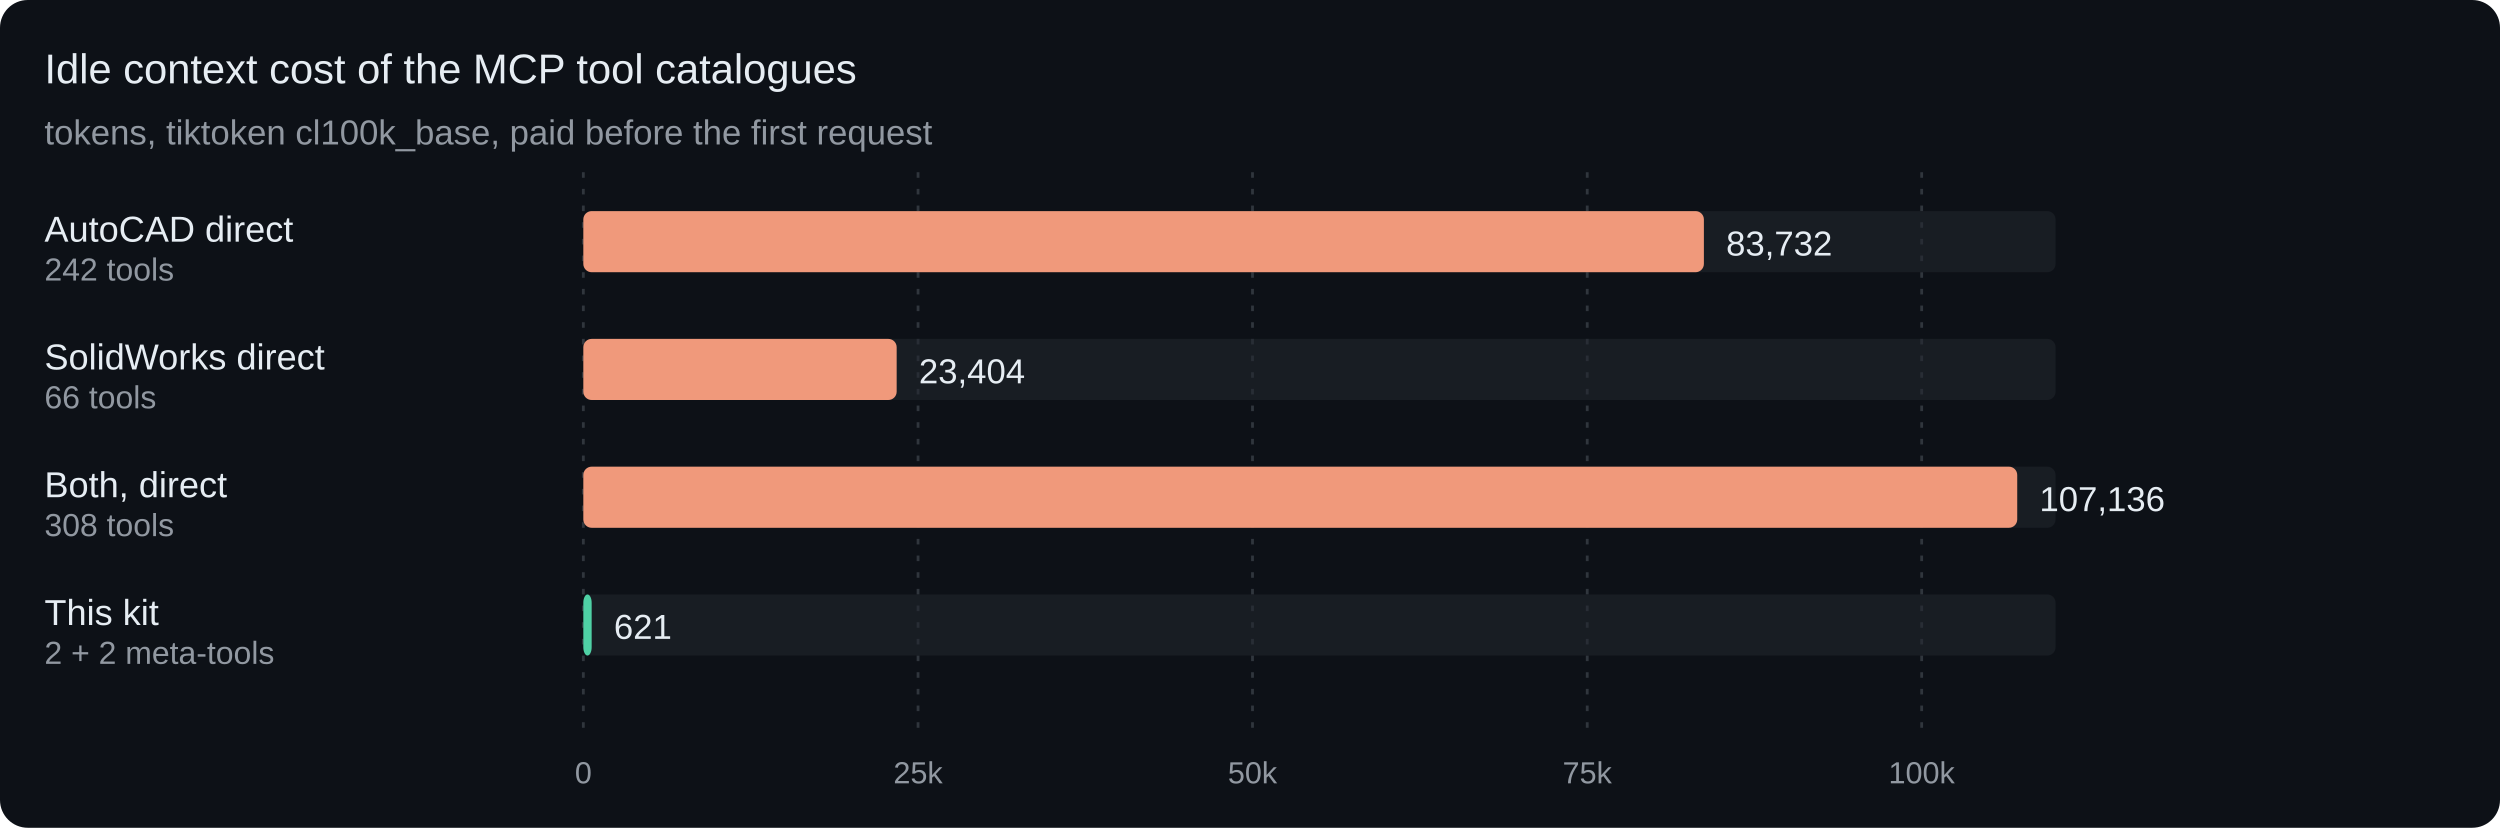
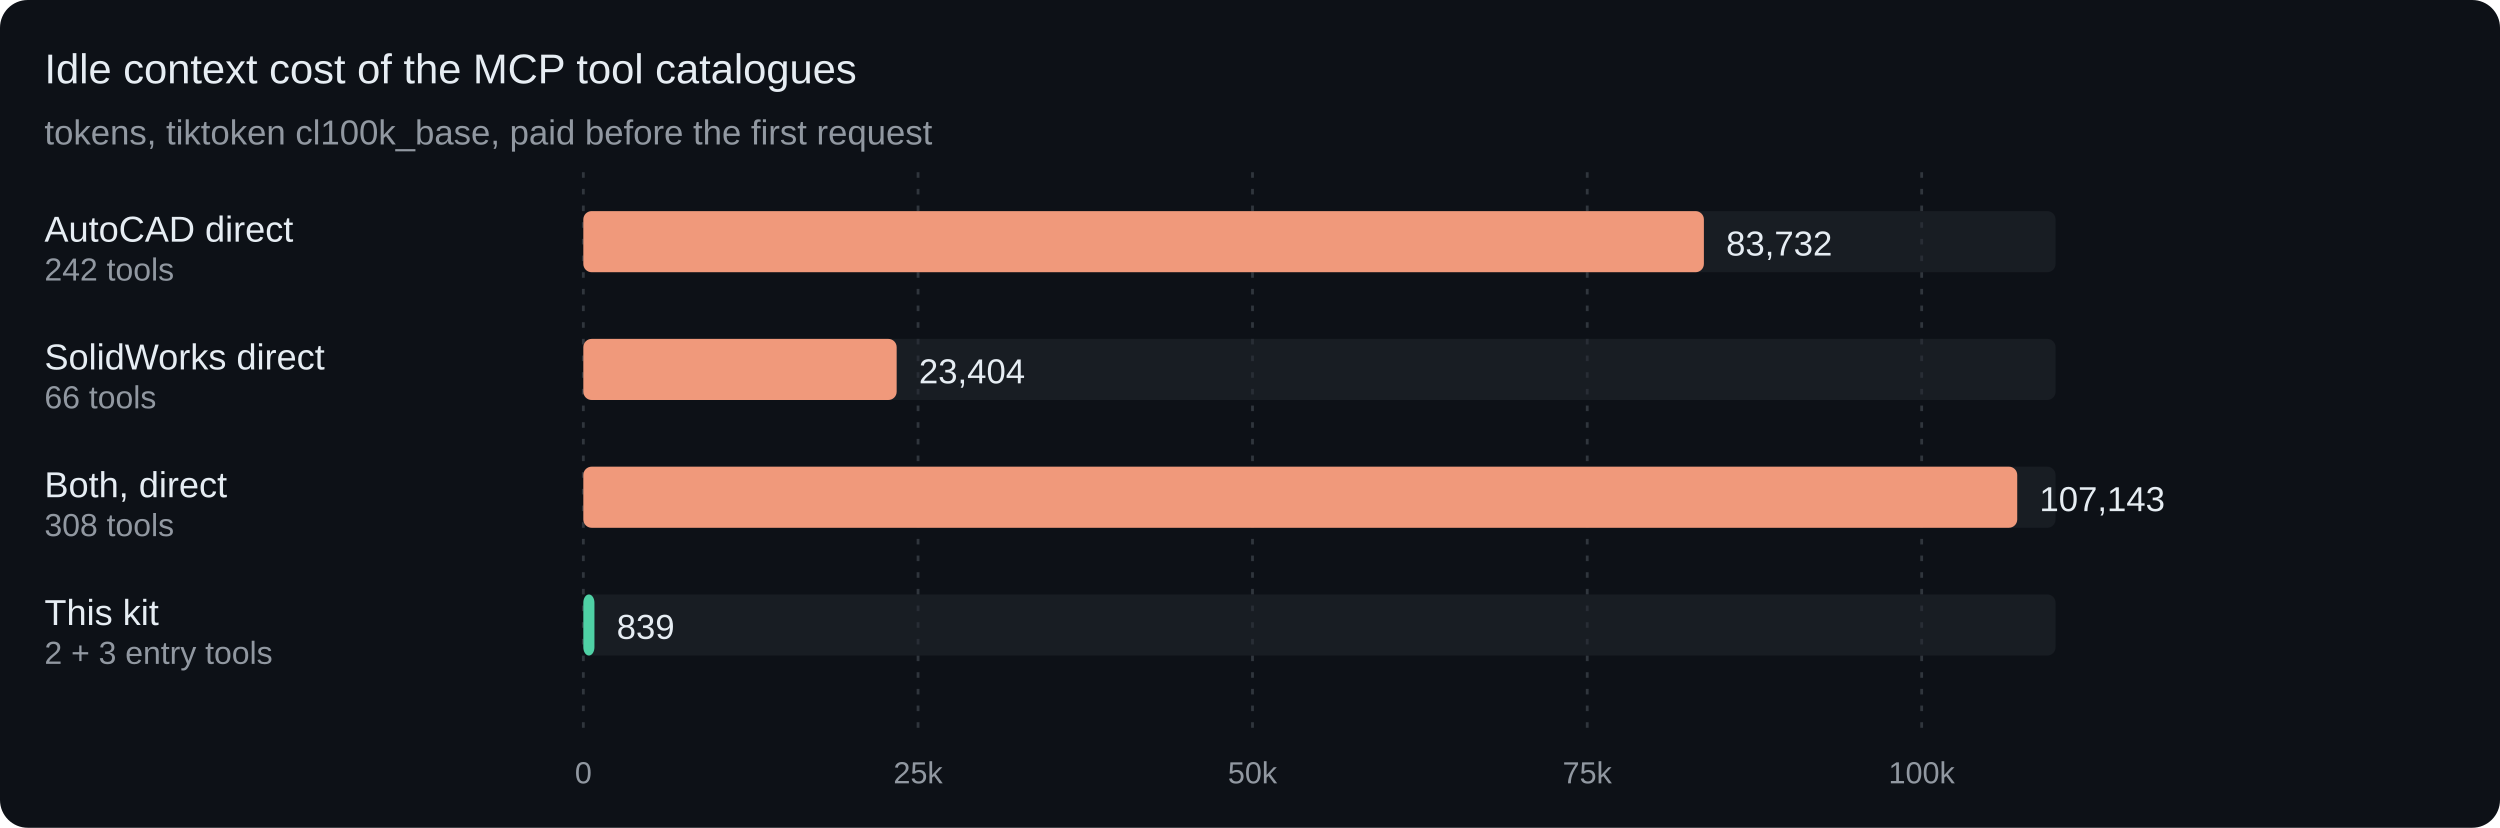
<svg xmlns="http://www.w3.org/2000/svg" viewBox="0 0 900 298" width="900" height="298" role="img" aria-labelledby="t d" font-family="'Segoe UI', -apple-system, BlinkMacSystemFont, 'Helvetica Neue', Arial, 'PingFang SC', 'Microsoft YaHei', sans-serif">
  <rect x="0" y="0" width="900" height="298" rx="10" fill="#0d1117" />
  <text x="16" y="30" font-size="15" font-weight="500" fill="#e6edf3">Idle context cost of the MCP tool catalogues</text>
  <text x="16" y="52" font-size="12.5" fill="#9198a1">tokens, tiktoken cl100k_base, paid before the first request</text>
  <line x1="210.0" y1="62" x2="210.0" y2="264" stroke="#30363d" stroke-width="1" stroke-dasharray="2 4" />
  <text x="210.0" y="282" font-size="11" fill="#9198a1" text-anchor="middle">0</text>
  <line x1="330.5" y1="62" x2="330.5" y2="264" stroke="#30363d" stroke-width="1" stroke-dasharray="2 4" />
  <text x="330.5" y="282" font-size="11" fill="#9198a1" text-anchor="middle">25k</text>
  <line x1="450.9" y1="62" x2="450.9" y2="264" stroke="#30363d" stroke-width="1" stroke-dasharray="2 4" />
  <text x="450.9" y="282" font-size="11" fill="#9198a1" text-anchor="middle">50k</text>
  <line x1="571.4" y1="62" x2="571.4" y2="264" stroke="#30363d" stroke-width="1" stroke-dasharray="2 4" />
  <text x="571.4" y="282" font-size="11" fill="#9198a1" text-anchor="middle">75k</text>
  <line x1="691.8" y1="62" x2="691.8" y2="264" stroke="#30363d" stroke-width="1" stroke-dasharray="2 4" />
  <text x="691.8" y="282" font-size="11" fill="#9198a1" text-anchor="middle">100k</text>
  <rect x="210" y="76" width="530" height="22" rx="3" fill="#21262d" opacity="0.55" />
  <rect x="210" y="76" width="403.4" height="22" rx="3" fill="#F0997B" />
  <text x="16" y="87" font-size="13" font-weight="500" fill="#e6edf3">AutoCAD direct</text>
  <text x="16" y="101" font-size="11.5" fill="#9198a1">242 tools</text>
  <text x="621.4" y="92" font-size="12.5" font-weight="500" fill="#e6edf3">83,732</text>
  <rect x="210" y="122" width="530" height="22" rx="3" fill="#21262d" opacity="0.55" />
  <rect x="210" y="122" width="112.8" height="22" rx="3" fill="#F0997B" />
  <text x="16" y="133" font-size="13" font-weight="500" fill="#e6edf3">SolidWorks direct</text>
  <text x="16" y="147" font-size="11.5" fill="#9198a1">66 tools</text>
  <text x="330.8" y="138" font-size="12.5" font-weight="500" fill="#e6edf3">23,404</text>
  <rect x="210" y="168" width="530" height="22" rx="3" fill="#21262d" opacity="0.55" />
  <rect x="210" y="168" width="516.2" height="22" rx="3" fill="#F0997B" />
  <text x="16" y="179" font-size="13" font-weight="500" fill="#e6edf3">Both, direct</text>
  <text x="16" y="193" font-size="11.5" fill="#9198a1">308 tools</text>
-   <text x="734.2" y="184" font-size="12.5" font-weight="500" fill="#e6edf3">107,136</text>
+   <text x="734.2" y="184" font-size="12.5" font-weight="500" fill="#e6edf3">107,143</text>
  <rect x="210" y="214" width="530" height="22" rx="3" fill="#21262d" opacity="0.55" />
-   <rect x="210" y="214" width="3.0" height="22" rx="3" fill="#4FD1A5" />
+   <rect x="210" y="214" width="4.0" height="22" rx="3" fill="#4FD1A5" />
  <text x="16" y="225" font-size="13" font-weight="500" fill="#e6edf3">This kit</text>
-   <text x="16" y="239" font-size="11.5" fill="#9198a1">2 + 2 meta-tools</text>
-   <text x="221.0" y="230" font-size="12.5" font-weight="500" fill="#e6edf3">621</text>
+   <text x="16" y="239" font-size="11.5" fill="#9198a1">2 + 3 entry tools</text>
+   <text x="222.0" y="230" font-size="12.5" font-weight="500" fill="#e6edf3">839</text>
</svg>
